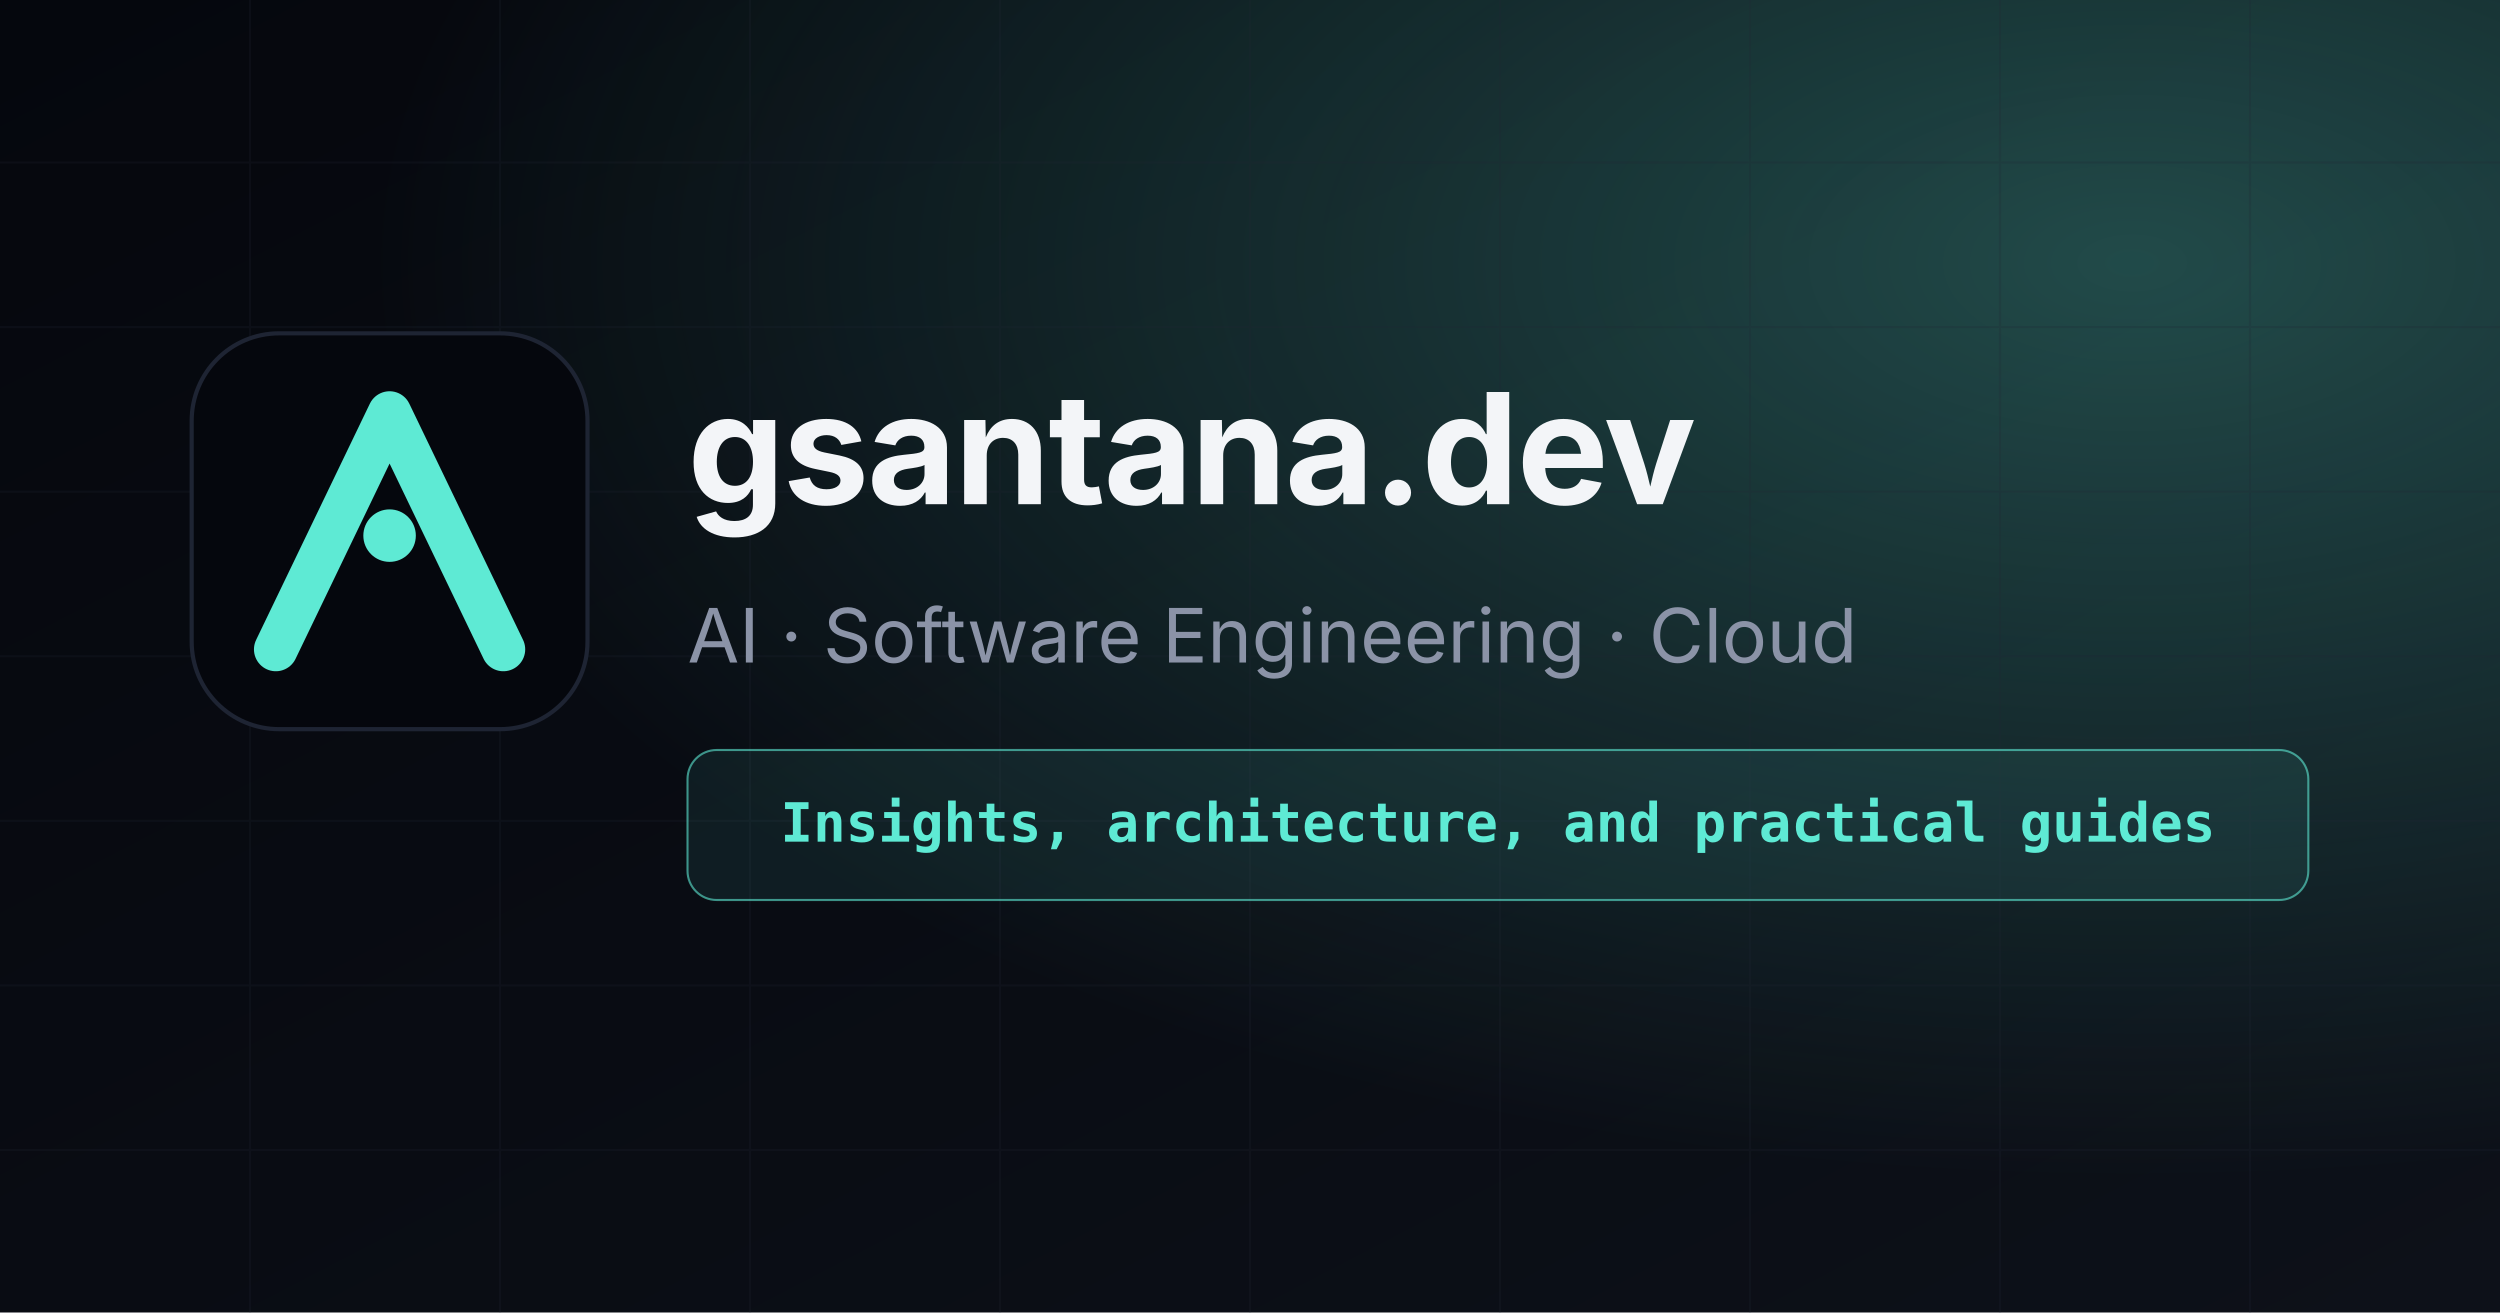
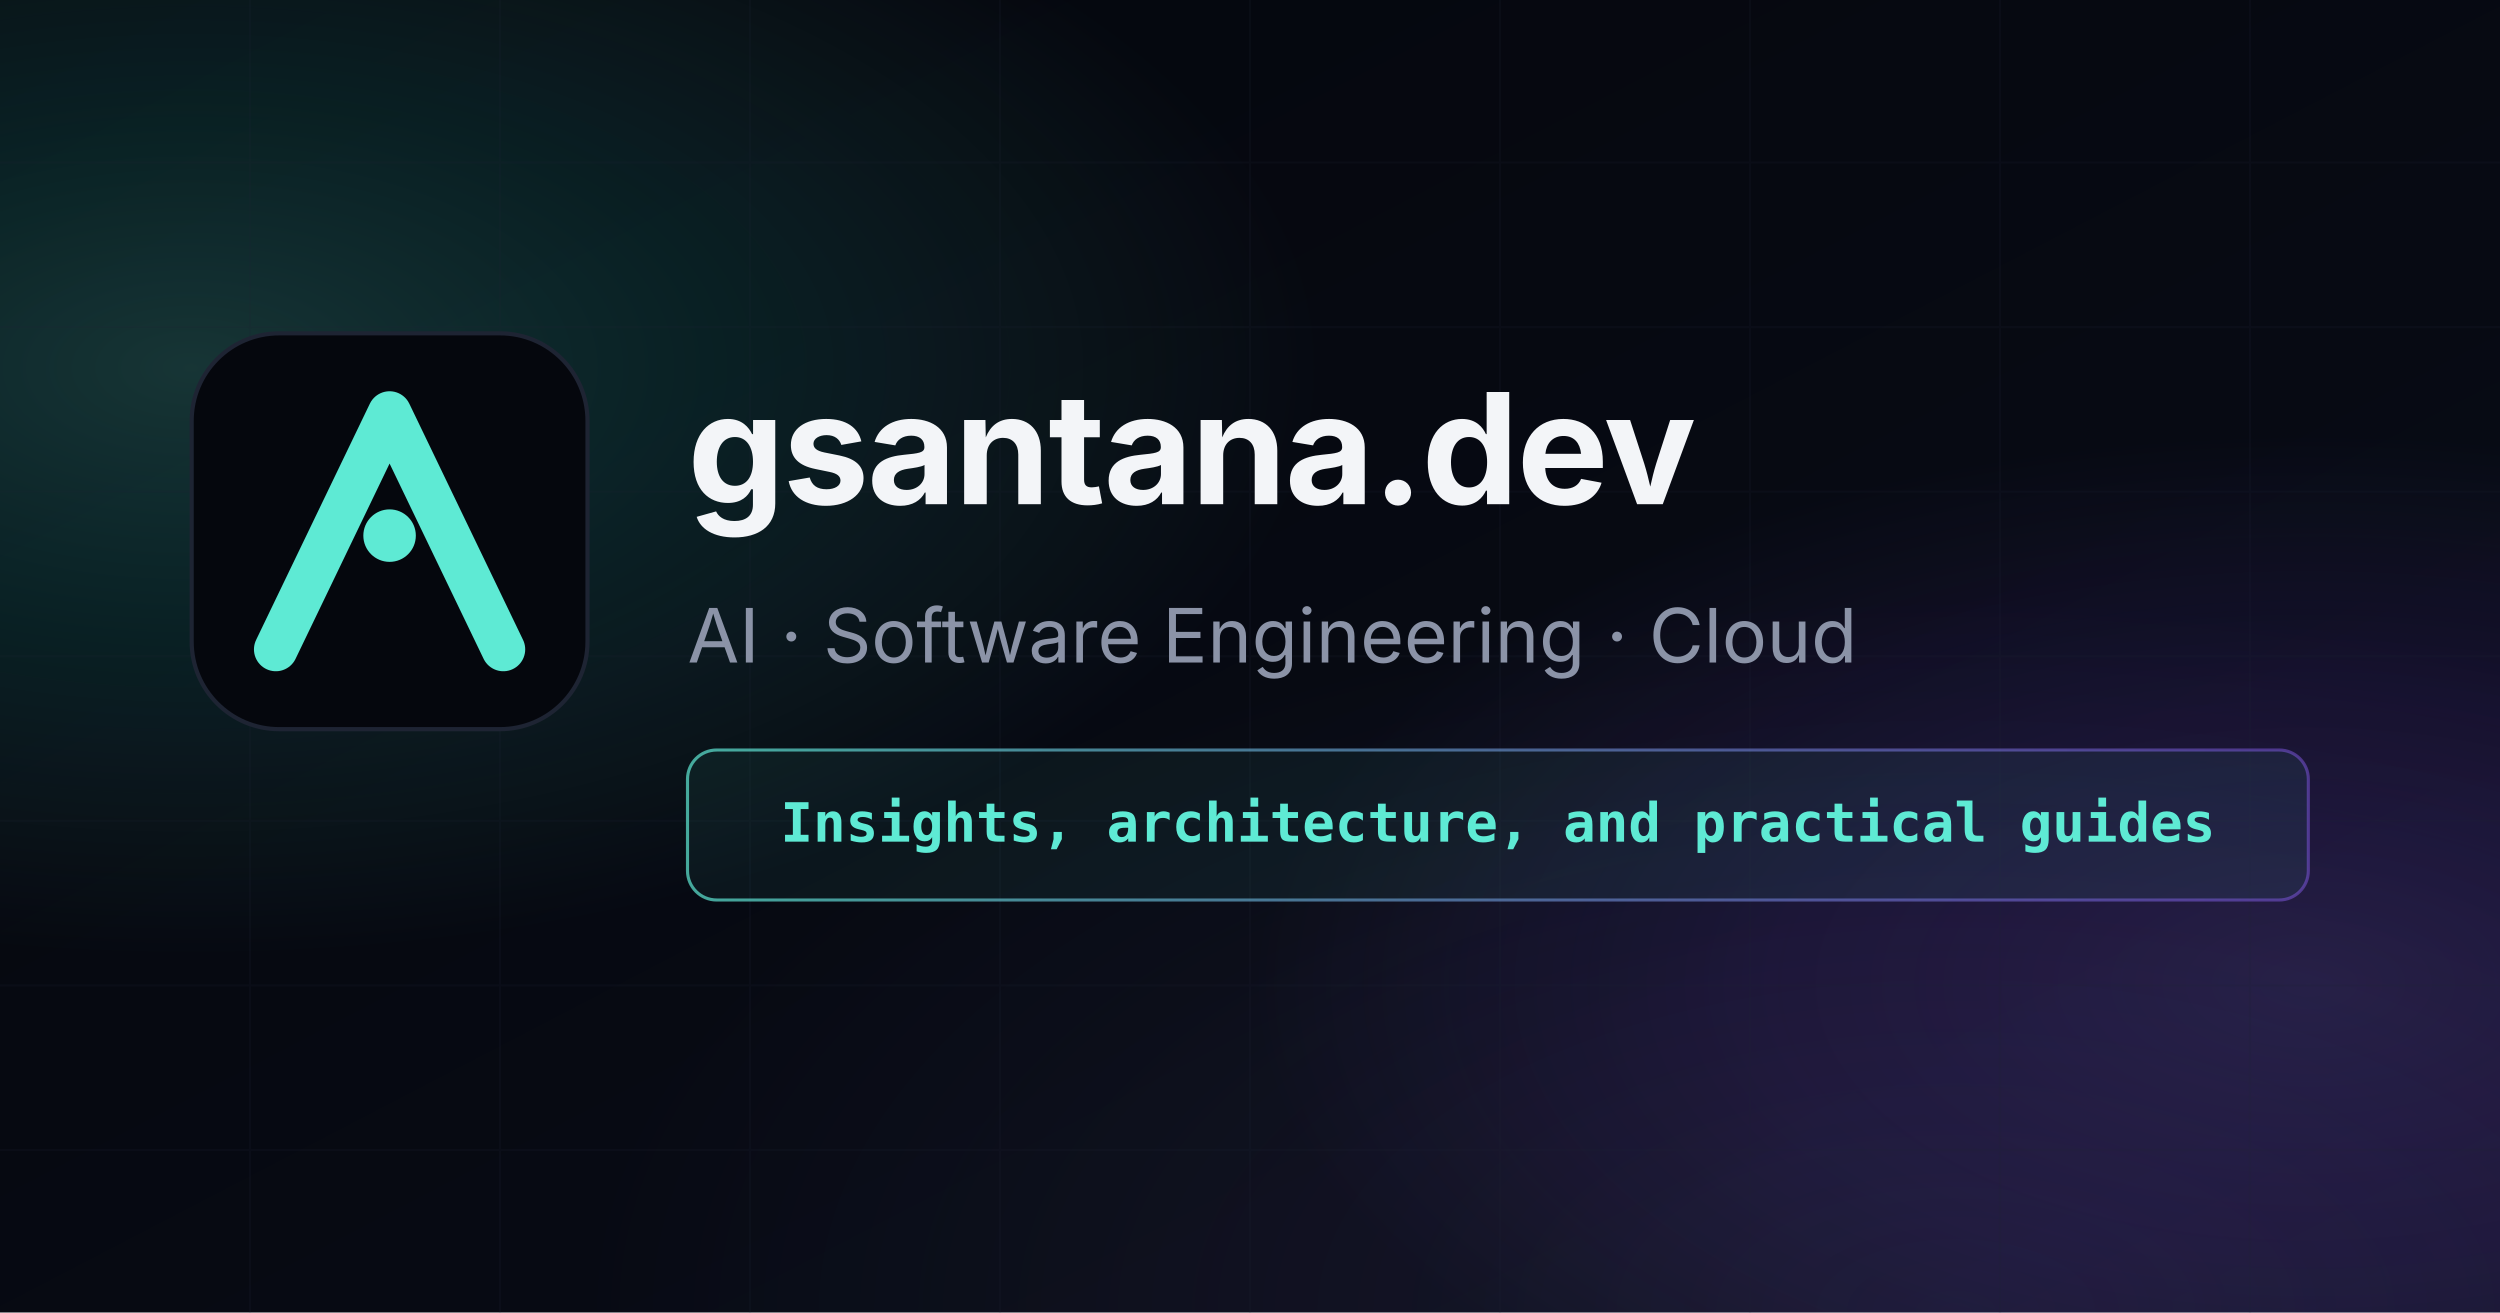
<svg xmlns="http://www.w3.org/2000/svg" width="1200" height="630" viewBox="0 0 1200 630" role="img" aria-labelledby="title-en desc-en">
  <defs>
    <linearGradient id="bg-en" x1="0" y1="0" x2="1" y2="1">
-       <stop offset="0%" stop-color="#05070d" />
-       <stop offset="100%" stop-color="#0d1119" />
+       <stop offset="0%" stop-color="#04060c" />
+       <stop offset="100%" stop-color="#090d18" />
    </linearGradient>
-     <radialGradient id="glow-en" cx="0.85" cy="0.2" r="0.7">
-       <stop offset="0%" stop-color="#5eead4" stop-opacity="0.28" />
+     <radialGradient id="glow-left-en" cx="0.08" cy="0.28" r="0.45">
+       <stop offset="0%" stop-color="#5eead4" stop-opacity="0.20" />
+       <stop offset="45%" stop-color="#2dd4bf" stop-opacity="0.12" />
      <stop offset="100%" stop-color="#5eead4" stop-opacity="0" />
    </radialGradient>
+     <radialGradient id="glow-right-en" cx="0.92" cy="0.75" r="0.42">
+       <stop offset="0%" stop-color="#8b5cf6" stop-opacity="0.18" />
+       <stop offset="50%" stop-color="#7c3aed" stop-opacity="0.12" />
+       <stop offset="100%" stop-color="#8b5cf6" stop-opacity="0" />
+     </radialGradient>
+     <radialGradient id="glow-bottom-en" cx="0.78" cy="1.0" r="0.55">
+       <stop offset="0%" stop-color="#a78bfa" stop-opacity="0.10" />
+       <stop offset="100%" stop-color="#a78bfa" stop-opacity="0" />
+     </radialGradient>
+     <linearGradient id="badge-stroke-en" x1="0" y1="0" x2="1" y2="0">
+       <stop offset="0%" stop-color="#5eead4" stop-opacity="0.70" />
+       <stop offset="100%" stop-color="#8b5cf6" stop-opacity="0.45" />
+     </linearGradient>
  </defs>
  <rect width="1200" height="630" fill="url(#bg-en)" />
-   <rect width="1200" height="630" fill="url(#glow-en)" />
-   <g opacity="0.22" stroke="#1e2433" stroke-width="1" fill="none">
+   <rect width="1200" height="630" fill="url(#glow-left-en)" />
+   <rect width="1200" height="630" fill="url(#glow-right-en)" />
+   <rect width="1200" height="630" fill="url(#glow-bottom-en)" />
+   <g opacity="0.18" stroke="#1a2232" stroke-width="1" fill="none">
    <path d="M0 78H1200M0 157H1200M0 236H1200M0 315H1200M0 394H1200M0 473H1200M0 552H1200" />
    <path d="M120 0V630M240 0V630M360 0V630M480 0V630M600 0V630M720 0V630M840 0V630M960 0V630M1080 0V630" />
  </g>
  <g transform="translate(92 160)">
    <rect width="190" height="190" rx="42" fill="#05070d" stroke="#1e2433" stroke-width="2" />
    <g transform="translate(95 95) scale(4.2) translate(-56 -47.5)">
      <path d="M43 61 L56 34 L69 61" stroke="#5eead4" stroke-width="5" fill="none" stroke-linecap="round" stroke-linejoin="round" />
      <circle cx="56" cy="48" r="3" fill="#5eead4" />
    </g>
  </g>
  <text x="330" y="242" fill="#f3f5f8" font-family="Inter, Arial, sans-serif" font-size="74" font-weight="700" letter-spacing="-1">gsantana.dev</text>
  <text x="330" y="318" fill="#8b93a7" font-family="Inter, Arial, sans-serif" font-size="36">AI · Software Engineering · Cloud</text>
-   <rect x="330" y="360" width="778" height="72" rx="14" fill="#5eead4" fill-opacity="0.08" stroke="#5eead4" stroke-opacity="0.6" />
+   <rect x="330" y="360" width="778" height="72" rx="14" fill="#5eead4" fill-opacity="0.06" stroke="url(#badge-stroke-en)" stroke-width="1.5" />
  <text x="719" y="404" text-anchor="middle" fill="#5eead4" font-family="ui-monospace, SFMono-Regular, Menlo, Consolas, monospace" font-size="26" font-weight="700">Insights, architecture, and practical guides</text>
</svg>
